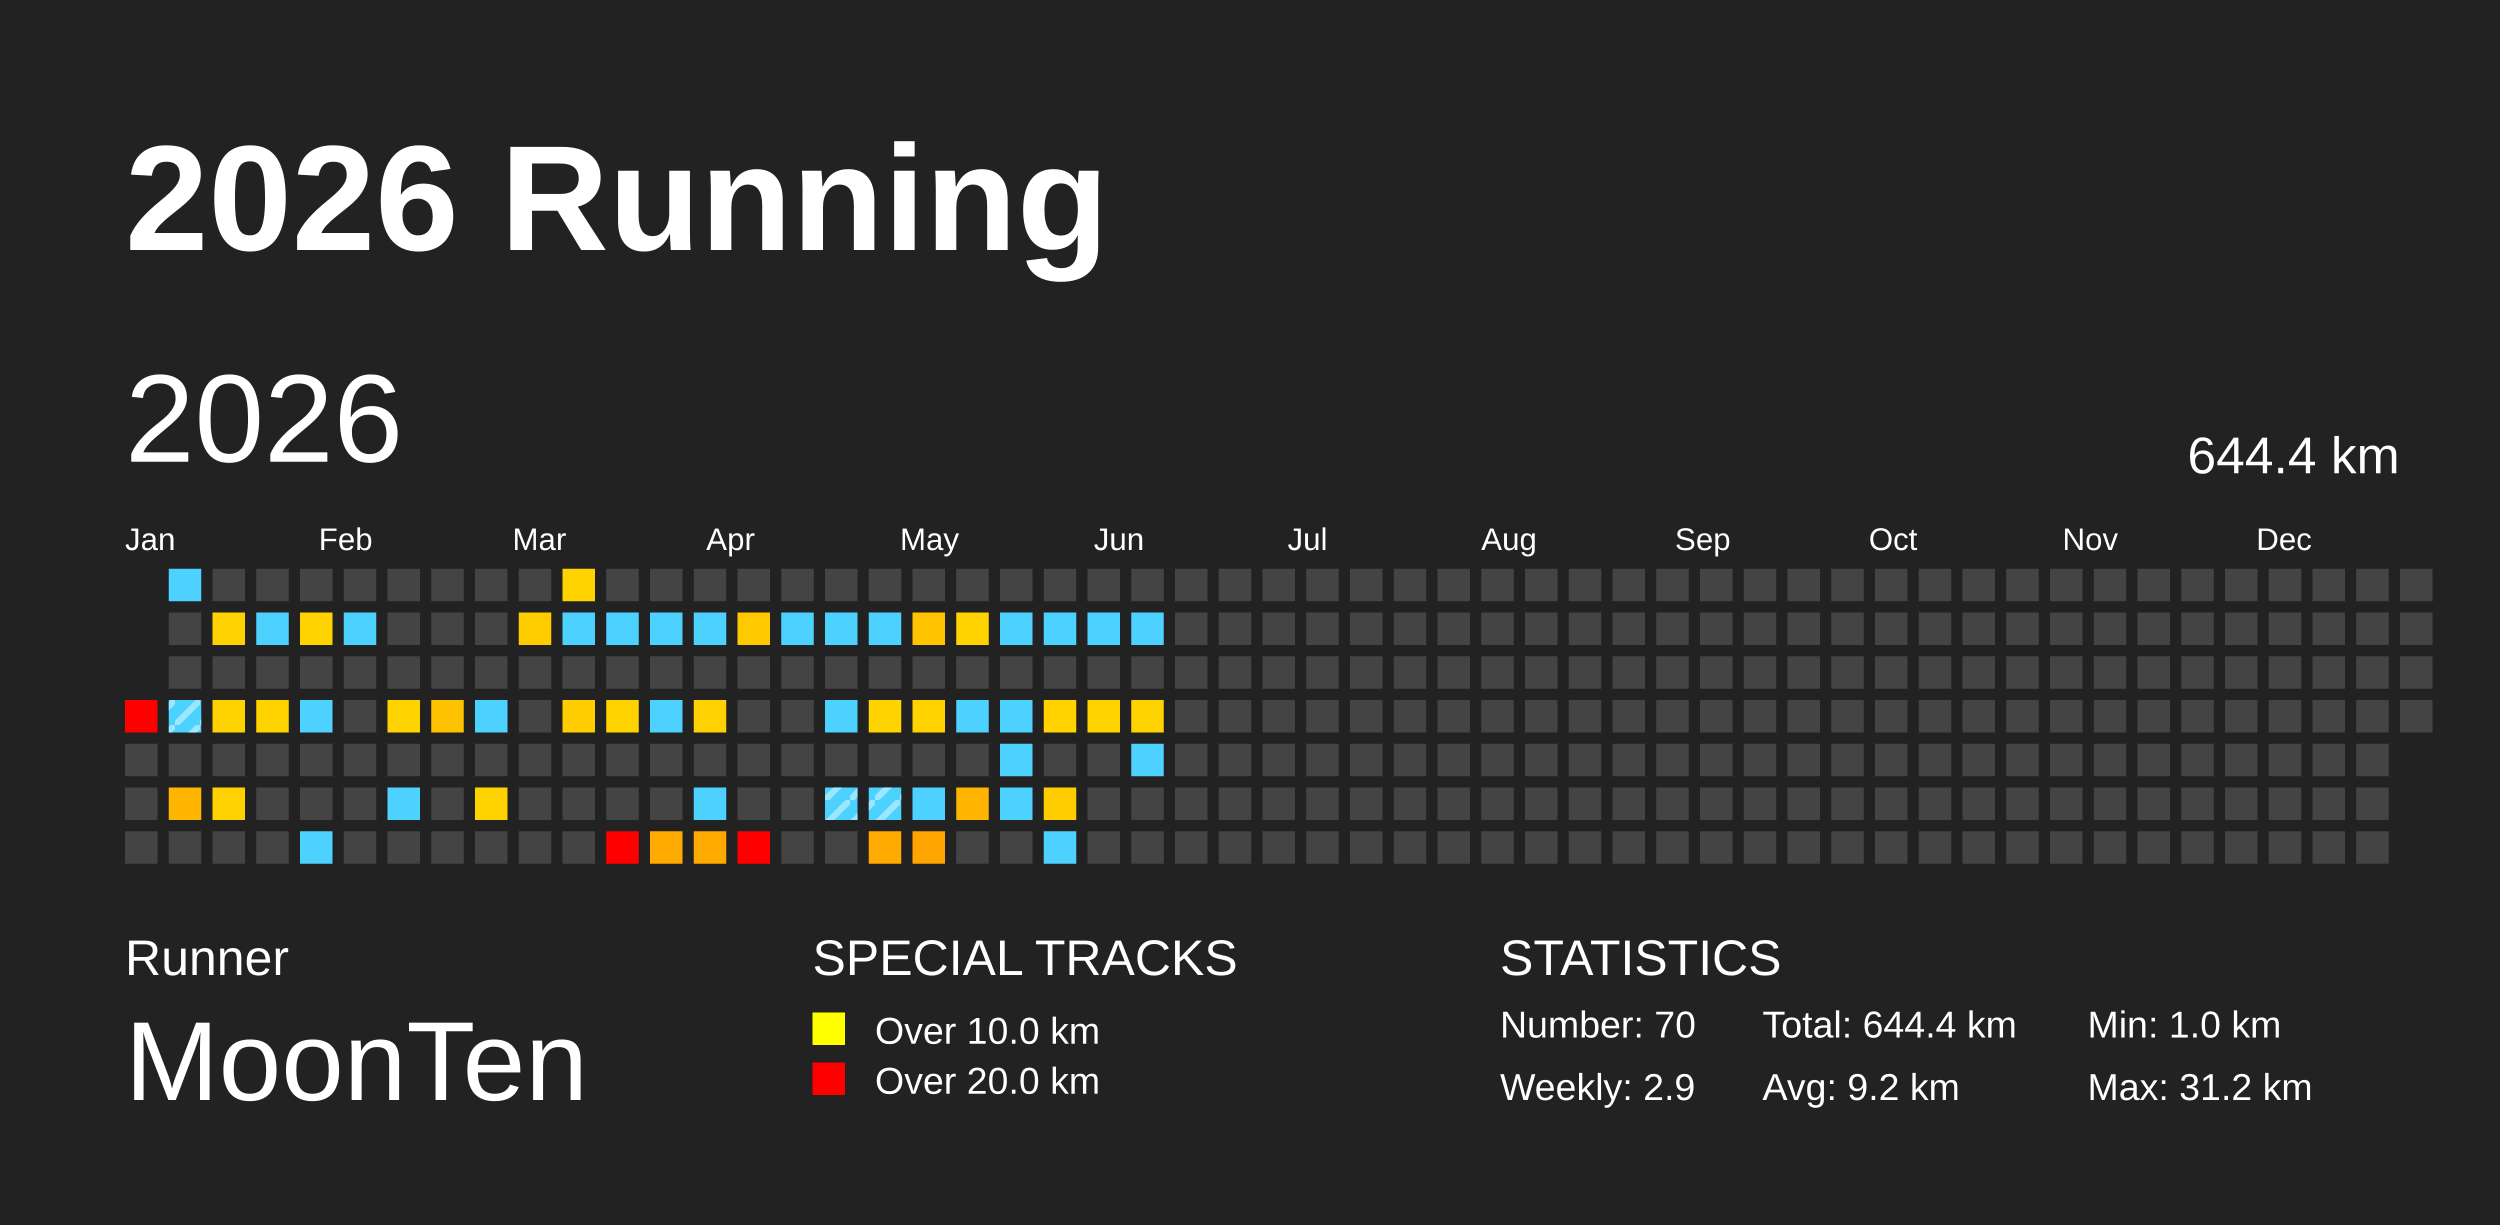
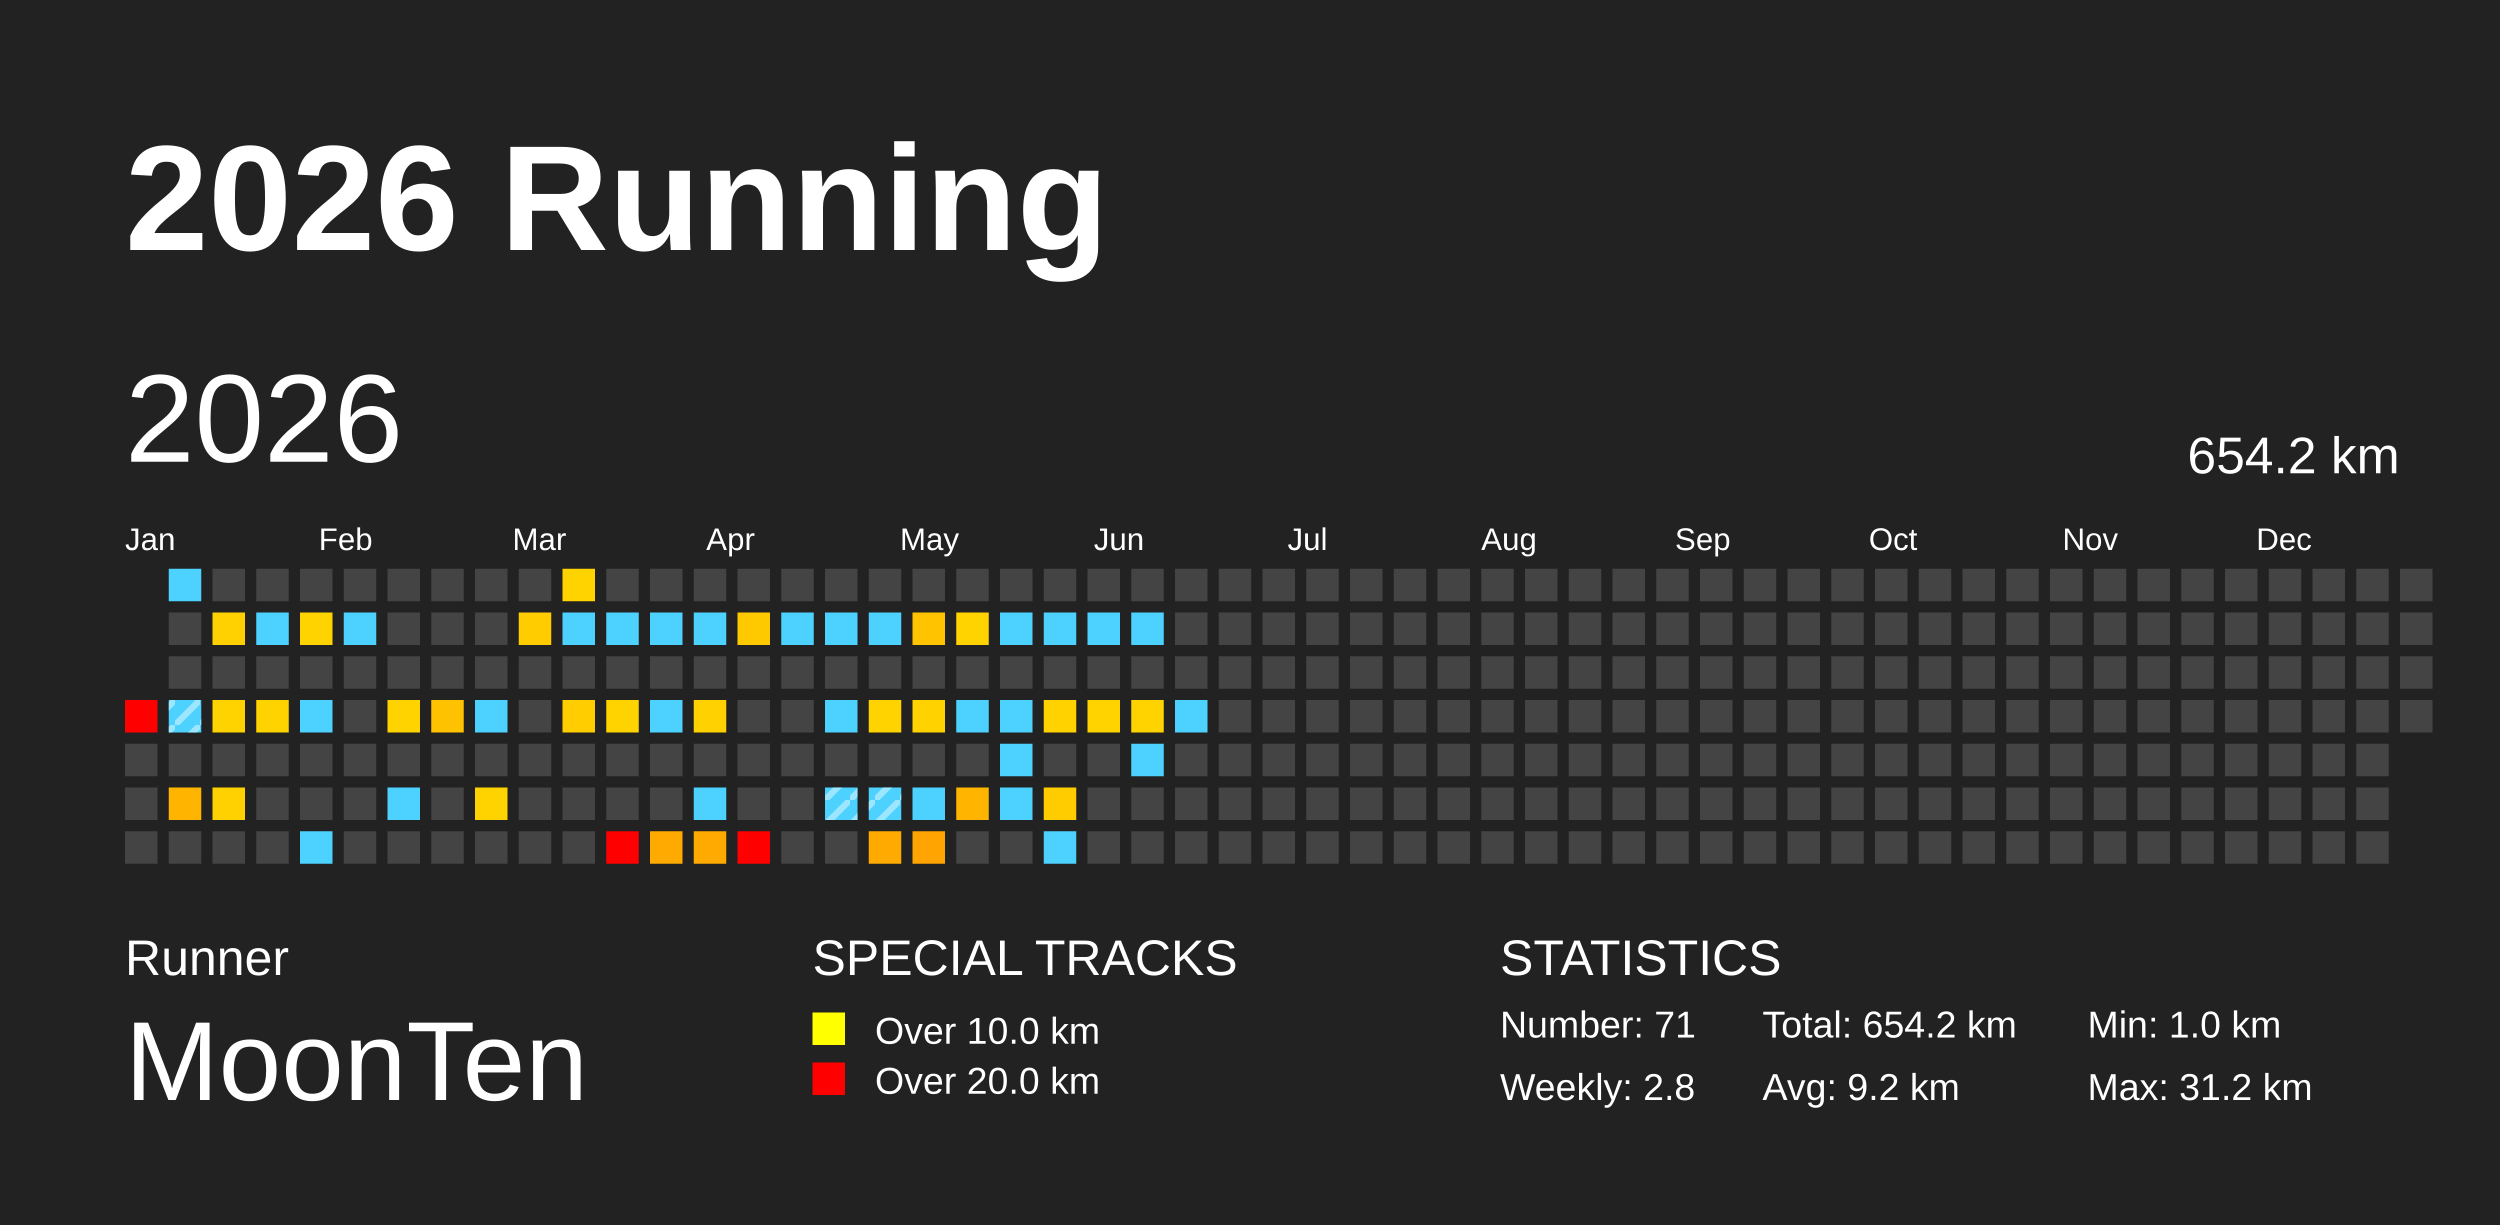
<svg xmlns="http://www.w3.org/2000/svg" baseProfile="full" height="98mm" version="1.1" viewBox="0,0,200,98" width="200mm">
  <defs>
    <pattern height="2" id="indoor-stripe" patternUnits="userSpaceOnUse" width="2">
      <line stroke="white" stroke-opacity="0.45" stroke-width="0.5" x1="0" x2="2" y1="2" y2="0" />
    </pattern>
  </defs>
  <rect fill="#222222" height="98" width="200" x="0" y="0" />
  <text fill="#FFFFFF" style="font-size:12px; font-family:Arial; font-weight:bold;" x="10" y="20">2026 Running</text>
  <text fill="#FFFFFF" style="font-size:4px; font-family:Arial" x="10" y="78">Runner</text>
  <text fill="#FFFFFF" style="font-size:9px; font-family:Arial" x="10" y="88">MoonTen</text>
  <text fill="#FFFFFF" style="font-size:4px; font-family:Arial" x="65" y="78">SPECIAL TRACKS</text>
  <rect fill="yellow" height="2.6" width="2.6" x="65" y="81" />
  <text fill="#FFFFFF" style="font-size:3px; font-family:Arial" x="70" y="83.5">Over 10.0 km</text>
  <rect fill="red" height="2.6" width="2.6" x="65" y="85" />
  <text fill="#FFFFFF" style="font-size:3px; font-family:Arial" x="70" y="87.5">Over 20.0 km</text>
  <text fill="#FFFFFF" style="font-size:4px; font-family:Arial" x="120" y="78">STATISTICS</text>
-   <text fill="#FFFFFF" style="font-size:3px; font-family:Arial" x="120" y="83">Number: 70</text>
-   <text fill="#FFFFFF" style="font-size:3px; font-family:Arial" x="120" y="88">Weekly: 2.9</text>
-   <text fill="#FFFFFF" style="font-size:3px; font-family:Arial" x="141" y="83">Total: 644.4 km</text>
+   <text fill="#FFFFFF" style="font-size:3px; font-family:Arial" x="120" y="83">Number: 71</text>
+   <text fill="#FFFFFF" style="font-size:3px; font-family:Arial" x="120" y="88">Weekly: 2.8</text>
+   <text fill="#FFFFFF" style="font-size:3px; font-family:Arial" x="141" y="83">Total: 654.2 km</text>
  <text fill="#FFFFFF" style="font-size:3px; font-family:Arial" x="141" y="88">Avg: 9.2 km</text>
  <text fill="#FFFFFF" style="font-size:3px; font-family:Arial" x="167" y="83">Min: 1.0 km</text>
  <text fill="#FFFFFF" style="font-size:3px; font-family:Arial" x="167" y="88">Max: 31.2 km</text>
  <text dominant-baseline="hanging" fill="#FFFFFF" style="font-size:10.0px; font-family:Arial;" x="10" y="30">2026</text>
-   <text dominant-baseline="hanging" fill="#FFFFFF" style="font-size:4.125px; font-family:Arial;" x="175" y="35">644.4 km</text>
+   <text dominant-baseline="hanging" fill="#FFFFFF" style="font-size:4.125px; font-family:Arial;" x="175" y="35">654.2 km</text>
  <text fill="#FFFFFF" style="font-size:2.5px; font-family:Arial" x="10.0" y="44">Jan</text>
  <text fill="#FFFFFF" style="font-size:2.5px; font-family:Arial" x="25.5" y="44">Feb</text>
  <text fill="#FFFFFF" style="font-size:2.5px; font-family:Arial" x="41.0" y="44">Mar</text>
  <text fill="#FFFFFF" style="font-size:2.5px; font-family:Arial" x="56.5" y="44">Apr</text>
  <text fill="#FFFFFF" style="font-size:2.5px; font-family:Arial" x="72.0" y="44">May</text>
  <text fill="#FFFFFF" style="font-size:2.5px; font-family:Arial" x="87.5" y="44">Jun</text>
  <text fill="#FFFFFF" style="font-size:2.5px; font-family:Arial" x="103.0" y="44">Jul</text>
  <text fill="#FFFFFF" style="font-size:2.5px; font-family:Arial" x="118.5" y="44">Aug</text>
  <text fill="#FFFFFF" style="font-size:2.5px; font-family:Arial" x="134.0" y="44">Sep</text>
  <text fill="#FFFFFF" style="font-size:2.5px; font-family:Arial" x="149.5" y="44">Oct</text>
  <text fill="#FFFFFF" style="font-size:2.5px; font-family:Arial" x="165.0" y="44">Nov</text>
  <text fill="#FFFFFF" style="font-size:2.5px; font-family:Arial" x="180.5" y="44">Dec</text>
  <rect fill="red" height="2.6" width="2.6" x="10.0" y="56.0" />
  <rect fill="#444444" height="2.6" width="2.6" x="10.0" y="59.5" />
  <rect fill="#444444" height="2.6" width="2.6" x="10.0" y="63.0" />
  <rect fill="#444444" height="2.6" width="2.6" x="10.0" y="66.5" />
  <rect fill="#4dd2ff" height="2.6" width="2.6" x="13.5" y="45.5" />
  <rect fill="#444444" height="2.6" width="2.6" x="13.5" y="49.0" />
  <rect fill="#444444" height="2.6" width="2.6" x="13.5" y="52.5" />
  <rect fill="#4dd2ff" height="2.6" width="2.6" x="13.5" y="56.0" />
  <rect fill="url(#indoor-stripe)" height="2.6" style="pointer-events: none;" width="2.6" x="13.5" y="56.0" />
  <rect fill="#444444" height="2.6" width="2.6" x="13.5" y="59.5" />
  <rect fill="#ffb500" height="2.6" width="2.6" x="13.5" y="63.0" />
  <rect fill="#444444" height="2.6" width="2.6" x="13.5" y="66.5" />
  <rect fill="#444444" height="2.6" width="2.6" x="17.0" y="45.5" />
  <rect fill="#ffd100" height="2.6" width="2.6" x="17.0" y="49.0" />
  <rect fill="#444444" height="2.6" width="2.6" x="17.0" y="52.5" />
  <rect fill="#ffd300" height="2.6" width="2.6" x="17.0" y="56.0" />
  <rect fill="#444444" height="2.6" width="2.6" x="17.0" y="59.5" />
  <rect fill="#ffd100" height="2.6" width="2.6" x="17.0" y="63.0" />
  <rect fill="#444444" height="2.6" width="2.6" x="17.0" y="66.5" />
  <rect fill="#444444" height="2.6" width="2.6" x="20.5" y="45.5" />
  <rect fill="#4dd2ff" height="2.6" width="2.6" x="20.5" y="49.0" />
  <rect fill="#444444" height="2.6" width="2.6" x="20.5" y="52.5" />
  <rect fill="#ffd300" height="2.6" width="2.6" x="20.5" y="56.0" />
  <rect fill="#444444" height="2.6" width="2.6" x="20.5" y="59.5" />
  <rect fill="#444444" height="2.6" width="2.6" x="20.5" y="63.0" />
  <rect fill="#444444" height="2.6" width="2.6" x="20.5" y="66.5" />
  <rect fill="#444444" height="2.6" width="2.6" x="24.0" y="45.5" />
  <rect fill="#ffd300" height="2.6" width="2.6" x="24.0" y="49.0" />
  <rect fill="#444444" height="2.6" width="2.6" x="24.0" y="52.5" />
  <rect fill="#4dd2ff" height="2.6" width="2.6" x="24.0" y="56.0" />
  <rect fill="#444444" height="2.6" width="2.6" x="24.0" y="59.5" />
  <rect fill="#444444" height="2.6" width="2.6" x="24.0" y="63.0" />
  <rect fill="#4dd2ff" height="2.6" width="2.6" x="24.0" y="66.5" />
  <rect fill="#444444" height="2.6" width="2.6" x="27.5" y="45.5" />
  <rect fill="#4dd2ff" height="2.6" width="2.6" x="27.5" y="49.0" />
  <rect fill="#444444" height="2.6" width="2.6" x="27.5" y="52.5" />
  <rect fill="#444444" height="2.6" width="2.6" x="27.5" y="56.0" />
  <rect fill="#444444" height="2.6" width="2.6" x="27.5" y="59.5" />
  <rect fill="#444444" height="2.6" width="2.6" x="27.5" y="63.0" />
  <rect fill="#444444" height="2.6" width="2.6" x="27.5" y="66.5" />
  <rect fill="#444444" height="2.6" width="2.6" x="31.0" y="45.5" />
  <rect fill="#444444" height="2.6" width="2.6" x="31.0" y="49.0" />
  <rect fill="#444444" height="2.6" width="2.6" x="31.0" y="52.5" />
  <rect fill="#ffd300" height="2.6" width="2.6" x="31.0" y="56.0" />
  <rect fill="#444444" height="2.6" width="2.6" x="31.0" y="59.5" />
  <rect fill="#4dd2ff" height="2.6" width="2.6" x="31.0" y="63.0" />
  <rect fill="#444444" height="2.6" width="2.6" x="31.0" y="66.5" />
  <rect fill="#444444" height="2.6" width="2.6" x="34.5" y="45.5" />
  <rect fill="#444444" height="2.6" width="2.6" x="34.5" y="49.0" />
  <rect fill="#444444" height="2.6" width="2.6" x="34.5" y="52.5" />
  <rect fill="#ffc200" height="2.6" width="2.6" x="34.5" y="56.0" />
  <rect fill="#444444" height="2.6" width="2.6" x="34.5" y="59.5" />
  <rect fill="#444444" height="2.6" width="2.6" x="34.5" y="63.0" />
  <rect fill="#444444" height="2.6" width="2.6" x="34.5" y="66.5" />
  <rect fill="#444444" height="2.6" width="2.6" x="38.0" y="45.5" />
  <rect fill="#444444" height="2.6" width="2.6" x="38.0" y="49.0" />
  <rect fill="#444444" height="2.6" width="2.6" x="38.0" y="52.5" />
  <rect fill="#4dd2ff" height="2.6" width="2.6" x="38.0" y="56.0" />
  <rect fill="#444444" height="2.6" width="2.6" x="38.0" y="59.5" />
  <rect fill="#ffd300" height="2.6" width="2.6" x="38.0" y="63.0" />
  <rect fill="#444444" height="2.6" width="2.6" x="38.0" y="66.5" />
  <rect fill="#444444" height="2.6" width="2.6" x="41.5" y="45.5" />
  <rect fill="#ffcc00" height="2.6" width="2.6" x="41.5" y="49.0" />
  <rect fill="#444444" height="2.6" width="2.6" x="41.5" y="52.5" />
  <rect fill="#444444" height="2.6" width="2.6" x="41.5" y="56.0" />
  <rect fill="#444444" height="2.6" width="2.6" x="41.5" y="59.5" />
  <rect fill="#444444" height="2.6" width="2.6" x="41.5" y="63.0" />
  <rect fill="#444444" height="2.6" width="2.6" x="41.5" y="66.5" />
  <rect fill="#ffd300" height="2.6" width="2.6" x="45.0" y="45.5" />
  <rect fill="#4dd2ff" height="2.6" width="2.6" x="45.0" y="49.0" />
  <rect fill="#444444" height="2.6" width="2.6" x="45.0" y="52.5" />
  <rect fill="#ffcd00" height="2.6" width="2.6" x="45.0" y="56.0" />
  <rect fill="#444444" height="2.6" width="2.6" x="45.0" y="59.5" />
  <rect fill="#444444" height="2.6" width="2.6" x="45.0" y="63.0" />
  <rect fill="#444444" height="2.6" width="2.6" x="45.0" y="66.5" />
  <rect fill="#444444" height="2.6" width="2.6" x="48.5" y="45.5" />
  <rect fill="#4dd2ff" height="2.6" width="2.6" x="48.5" y="49.0" />
  <rect fill="#444444" height="2.6" width="2.6" x="48.5" y="52.5" />
  <rect fill="#ffd300" height="2.6" width="2.6" x="48.5" y="56.0" />
  <rect fill="#444444" height="2.6" width="2.6" x="48.5" y="59.5" />
  <rect fill="#444444" height="2.6" width="2.6" x="48.5" y="63.0" />
  <rect fill="red" height="2.6" width="2.6" x="48.5" y="66.5" />
  <rect fill="#444444" height="2.6" width="2.6" x="52.0" y="45.5" />
  <rect fill="#4dd2ff" height="2.6" width="2.6" x="52.0" y="49.0" />
  <rect fill="#444444" height="2.6" width="2.6" x="52.0" y="52.5" />
  <rect fill="#4dd2ff" height="2.6" width="2.6" x="52.0" y="56.0" />
  <rect fill="#444444" height="2.6" width="2.6" x="52.0" y="59.5" />
  <rect fill="#444444" height="2.6" width="2.6" x="52.0" y="63.0" />
  <rect fill="#ffaa00" height="2.6" width="2.6" x="52.0" y="66.5" />
  <rect fill="#444444" height="2.6" width="2.6" x="55.5" y="45.5" />
  <rect fill="#4dd2ff" height="2.6" width="2.6" x="55.5" y="49.0" />
  <rect fill="#444444" height="2.6" width="2.6" x="55.5" y="52.5" />
  <rect fill="#ffd100" height="2.6" width="2.6" x="55.5" y="56.0" />
  <rect fill="#444444" height="2.6" width="2.6" x="55.5" y="59.5" />
  <rect fill="#4dd2ff" height="2.6" width="2.6" x="55.5" y="63.0" />
  <rect fill="#ffaa00" height="2.6" width="2.6" x="55.5" y="66.5" />
  <rect fill="#444444" height="2.6" width="2.6" x="59.0" y="45.5" />
  <rect fill="#ffc900" height="2.6" width="2.6" x="59.0" y="49.0" />
  <rect fill="#444444" height="2.6" width="2.6" x="59.0" y="52.5" />
  <rect fill="#444444" height="2.6" width="2.6" x="59.0" y="56.0" />
  <rect fill="#444444" height="2.6" width="2.6" x="59.0" y="59.5" />
  <rect fill="#444444" height="2.6" width="2.6" x="59.0" y="63.0" />
  <rect fill="red" height="2.6" width="2.6" x="59.0" y="66.5" />
  <rect fill="#444444" height="2.6" width="2.6" x="62.5" y="45.5" />
  <rect fill="#4dd2ff" height="2.6" width="2.6" x="62.5" y="49.0" />
  <rect fill="#444444" height="2.6" width="2.6" x="62.5" y="52.5" />
  <rect fill="#444444" height="2.6" width="2.6" x="62.5" y="56.0" />
  <rect fill="#444444" height="2.6" width="2.6" x="62.5" y="59.5" />
  <rect fill="#444444" height="2.6" width="2.6" x="62.5" y="63.0" />
  <rect fill="#444444" height="2.6" width="2.6" x="62.5" y="66.5" />
  <rect fill="#444444" height="2.6" width="2.6" x="66.0" y="45.5" />
  <rect fill="#4dd2ff" height="2.6" width="2.6" x="66.0" y="49.0" />
  <rect fill="#444444" height="2.6" width="2.6" x="66.0" y="52.5" />
  <rect fill="#4dd2ff" height="2.6" width="2.6" x="66.0" y="56.0" />
  <rect fill="#444444" height="2.6" width="2.6" x="66.0" y="59.5" />
  <rect fill="#4dd2ff" height="2.6" width="2.6" x="66.0" y="63.0" />
  <rect fill="url(#indoor-stripe)" height="2.6" style="pointer-events: none;" width="2.6" x="66.0" y="63.0" />
  <rect fill="#444444" height="2.6" width="2.6" x="66.0" y="66.5" />
  <rect fill="#444444" height="2.6" width="2.6" x="69.5" y="45.5" />
  <rect fill="#4dd2ff" height="2.6" width="2.6" x="69.5" y="49.0" />
  <rect fill="#444444" height="2.6" width="2.6" x="69.5" y="52.5" />
  <rect fill="#ffd300" height="2.6" width="2.6" x="69.5" y="56.0" />
  <rect fill="#444444" height="2.6" width="2.6" x="69.5" y="59.5" />
  <rect fill="#4dd2ff" height="2.6" width="2.6" x="69.5" y="63.0" />
  <rect fill="url(#indoor-stripe)" height="2.6" style="pointer-events: none;" width="2.6" x="69.5" y="63.0" />
  <rect fill="#ffaa00" height="2.6" width="2.6" x="69.5" y="66.5" />
  <rect fill="#444444" height="2.6" width="2.6" x="73.0" y="45.5" />
  <rect fill="#ffc300" height="2.6" width="2.6" x="73.0" y="49.0" />
  <rect fill="#444444" height="2.6" width="2.6" x="73.0" y="52.5" />
  <rect fill="#ffd200" height="2.6" width="2.6" x="73.0" y="56.0" />
  <rect fill="#444444" height="2.6" width="2.6" x="73.0" y="59.5" />
  <rect fill="#4dd2ff" height="2.6" width="2.6" x="73.0" y="63.0" />
  <rect fill="#ffa400" height="2.6" width="2.6" x="73.0" y="66.5" />
  <rect fill="#444444" height="2.6" width="2.6" x="76.5" y="45.5" />
  <rect fill="#ffd300" height="2.6" width="2.6" x="76.5" y="49.0" />
  <rect fill="#444444" height="2.6" width="2.6" x="76.5" y="52.5" />
  <rect fill="#4dd2ff" height="2.6" width="2.6" x="76.5" y="56.0" />
  <rect fill="#444444" height="2.6" width="2.6" x="76.5" y="59.5" />
  <rect fill="#ffb400" height="2.6" width="2.6" x="76.5" y="63.0" />
  <rect fill="#444444" height="2.6" width="2.6" x="76.5" y="66.5" />
  <rect fill="#444444" height="2.6" width="2.6" x="80.0" y="45.5" />
  <rect fill="#4dd2ff" height="2.6" width="2.6" x="80.0" y="49.0" />
  <rect fill="#444444" height="2.6" width="2.6" x="80.0" y="52.5" />
  <rect fill="#4dd2ff" height="2.6" width="2.6" x="80.0" y="56.0" />
  <rect fill="#4dd2ff" height="2.6" width="2.6" x="80.0" y="59.5" />
  <rect fill="#4dd2ff" height="2.6" width="2.6" x="80.0" y="63.0" />
  <rect fill="#444444" height="2.6" width="2.6" x="80.0" y="66.5" />
  <rect fill="#444444" height="2.6" width="2.6" x="83.5" y="45.5" />
  <rect fill="#4dd2ff" height="2.6" width="2.6" x="83.5" y="49.0" />
  <rect fill="#444444" height="2.6" width="2.6" x="83.5" y="52.5" />
  <rect fill="#ffd200" height="2.6" width="2.6" x="83.5" y="56.0" />
  <rect fill="#444444" height="2.6" width="2.6" x="83.5" y="59.5" />
  <rect fill="#ffcc00" height="2.6" width="2.6" x="83.5" y="63.0" />
  <rect fill="#4dd2ff" height="2.6" width="2.6" x="83.5" y="66.5" />
  <rect fill="#444444" height="2.6" width="2.6" x="87.0" y="45.5" />
  <rect fill="#4dd2ff" height="2.6" width="2.6" x="87.0" y="49.0" />
  <rect fill="#444444" height="2.6" width="2.6" x="87.0" y="52.5" />
  <rect fill="#ffd300" height="2.6" width="2.6" x="87.0" y="56.0" />
  <rect fill="#444444" height="2.6" width="2.6" x="87.0" y="59.5" />
  <rect fill="#444444" height="2.6" width="2.6" x="87.0" y="63.0" />
  <rect fill="#444444" height="2.6" width="2.6" x="87.0" y="66.5" />
  <rect fill="#444444" height="2.6" width="2.6" x="90.5" y="45.5" />
  <rect fill="#4dd2ff" height="2.6" width="2.6" x="90.5" y="49.0" />
  <rect fill="#444444" height="2.6" width="2.6" x="90.5" y="52.5" />
  <rect fill="#ffd300" height="2.6" width="2.6" x="90.5" y="56.0" />
  <rect fill="#4dd2ff" height="2.6" width="2.6" x="90.5" y="59.5" />
  <rect fill="#444444" height="2.6" width="2.6" x="90.5" y="63.0" />
  <rect fill="#444444" height="2.6" width="2.6" x="90.5" y="66.5" />
  <rect fill="#444444" height="2.6" width="2.6" x="94.0" y="45.5" />
  <rect fill="#444444" height="2.6" width="2.6" x="94.0" y="49.0" />
  <rect fill="#444444" height="2.6" width="2.6" x="94.0" y="52.5" />
-   <rect fill="#444444" height="2.6" width="2.6" x="94.0" y="56.0" />
+   <rect fill="#4dd2ff" height="2.6" width="2.6" x="94.0" y="56.0" />
  <rect fill="#444444" height="2.6" width="2.6" x="94.0" y="59.5" />
  <rect fill="#444444" height="2.6" width="2.6" x="94.0" y="63.0" />
  <rect fill="#444444" height="2.6" width="2.6" x="94.0" y="66.5" />
  <rect fill="#444444" height="2.6" width="2.6" x="97.5" y="45.5" />
  <rect fill="#444444" height="2.6" width="2.6" x="97.5" y="49.0" />
  <rect fill="#444444" height="2.6" width="2.6" x="97.5" y="52.5" />
  <rect fill="#444444" height="2.6" width="2.6" x="97.5" y="56.0" />
  <rect fill="#444444" height="2.6" width="2.6" x="97.5" y="59.5" />
  <rect fill="#444444" height="2.6" width="2.6" x="97.5" y="63.0" />
  <rect fill="#444444" height="2.6" width="2.6" x="97.5" y="66.5" />
  <rect fill="#444444" height="2.6" width="2.6" x="101.0" y="45.5" />
  <rect fill="#444444" height="2.6" width="2.6" x="101.0" y="49.0" />
  <rect fill="#444444" height="2.6" width="2.6" x="101.0" y="52.5" />
  <rect fill="#444444" height="2.6" width="2.6" x="101.0" y="56.0" />
  <rect fill="#444444" height="2.6" width="2.6" x="101.0" y="59.5" />
  <rect fill="#444444" height="2.6" width="2.6" x="101.0" y="63.0" />
  <rect fill="#444444" height="2.6" width="2.6" x="101.0" y="66.5" />
  <rect fill="#444444" height="2.6" width="2.6" x="104.5" y="45.5" />
  <rect fill="#444444" height="2.6" width="2.6" x="104.5" y="49.0" />
  <rect fill="#444444" height="2.6" width="2.6" x="104.5" y="52.5" />
  <rect fill="#444444" height="2.6" width="2.6" x="104.5" y="56.0" />
  <rect fill="#444444" height="2.6" width="2.6" x="104.5" y="59.5" />
  <rect fill="#444444" height="2.6" width="2.6" x="104.5" y="63.0" />
  <rect fill="#444444" height="2.6" width="2.6" x="104.5" y="66.5" />
  <rect fill="#444444" height="2.6" width="2.6" x="108.0" y="45.5" />
  <rect fill="#444444" height="2.6" width="2.6" x="108.0" y="49.0" />
  <rect fill="#444444" height="2.6" width="2.6" x="108.0" y="52.5" />
  <rect fill="#444444" height="2.6" width="2.6" x="108.0" y="56.0" />
  <rect fill="#444444" height="2.6" width="2.6" x="108.0" y="59.5" />
  <rect fill="#444444" height="2.6" width="2.6" x="108.0" y="63.0" />
  <rect fill="#444444" height="2.6" width="2.6" x="108.0" y="66.5" />
  <rect fill="#444444" height="2.6" width="2.6" x="111.5" y="45.5" />
  <rect fill="#444444" height="2.6" width="2.6" x="111.5" y="49.0" />
  <rect fill="#444444" height="2.6" width="2.6" x="111.5" y="52.5" />
  <rect fill="#444444" height="2.6" width="2.6" x="111.5" y="56.0" />
  <rect fill="#444444" height="2.6" width="2.6" x="111.5" y="59.5" />
  <rect fill="#444444" height="2.6" width="2.6" x="111.5" y="63.0" />
  <rect fill="#444444" height="2.6" width="2.6" x="111.5" y="66.5" />
  <rect fill="#444444" height="2.6" width="2.6" x="115.0" y="45.5" />
  <rect fill="#444444" height="2.6" width="2.6" x="115.0" y="49.0" />
  <rect fill="#444444" height="2.6" width="2.6" x="115.0" y="52.5" />
  <rect fill="#444444" height="2.6" width="2.6" x="115.0" y="56.0" />
  <rect fill="#444444" height="2.6" width="2.6" x="115.0" y="59.5" />
  <rect fill="#444444" height="2.6" width="2.6" x="115.0" y="63.0" />
  <rect fill="#444444" height="2.6" width="2.6" x="115.0" y="66.5" />
  <rect fill="#444444" height="2.6" width="2.6" x="118.5" y="45.5" />
  <rect fill="#444444" height="2.6" width="2.6" x="118.5" y="49.0" />
  <rect fill="#444444" height="2.6" width="2.6" x="118.5" y="52.5" />
  <rect fill="#444444" height="2.6" width="2.6" x="118.5" y="56.0" />
  <rect fill="#444444" height="2.6" width="2.6" x="118.5" y="59.5" />
  <rect fill="#444444" height="2.6" width="2.6" x="118.5" y="63.0" />
  <rect fill="#444444" height="2.6" width="2.6" x="118.5" y="66.5" />
  <rect fill="#444444" height="2.6" width="2.6" x="122.0" y="45.5" />
  <rect fill="#444444" height="2.6" width="2.6" x="122.0" y="49.0" />
  <rect fill="#444444" height="2.6" width="2.6" x="122.0" y="52.5" />
  <rect fill="#444444" height="2.6" width="2.6" x="122.0" y="56.0" />
  <rect fill="#444444" height="2.6" width="2.6" x="122.0" y="59.5" />
  <rect fill="#444444" height="2.6" width="2.6" x="122.0" y="63.0" />
  <rect fill="#444444" height="2.6" width="2.6" x="122.0" y="66.5" />
  <rect fill="#444444" height="2.6" width="2.6" x="125.5" y="45.5" />
  <rect fill="#444444" height="2.6" width="2.6" x="125.5" y="49.0" />
  <rect fill="#444444" height="2.6" width="2.6" x="125.5" y="52.5" />
  <rect fill="#444444" height="2.6" width="2.6" x="125.5" y="56.0" />
  <rect fill="#444444" height="2.6" width="2.6" x="125.5" y="59.5" />
  <rect fill="#444444" height="2.6" width="2.6" x="125.5" y="63.0" />
  <rect fill="#444444" height="2.6" width="2.6" x="125.5" y="66.5" />
  <rect fill="#444444" height="2.6" width="2.6" x="129.0" y="45.5" />
  <rect fill="#444444" height="2.6" width="2.6" x="129.0" y="49.0" />
  <rect fill="#444444" height="2.6" width="2.6" x="129.0" y="52.5" />
  <rect fill="#444444" height="2.6" width="2.6" x="129.0" y="56.0" />
  <rect fill="#444444" height="2.6" width="2.6" x="129.0" y="59.5" />
  <rect fill="#444444" height="2.6" width="2.6" x="129.0" y="63.0" />
  <rect fill="#444444" height="2.6" width="2.6" x="129.0" y="66.5" />
  <rect fill="#444444" height="2.6" width="2.6" x="132.5" y="45.5" />
  <rect fill="#444444" height="2.6" width="2.6" x="132.5" y="49.0" />
  <rect fill="#444444" height="2.6" width="2.6" x="132.5" y="52.5" />
  <rect fill="#444444" height="2.6" width="2.6" x="132.5" y="56.0" />
  <rect fill="#444444" height="2.6" width="2.6" x="132.5" y="59.5" />
  <rect fill="#444444" height="2.6" width="2.6" x="132.5" y="63.0" />
  <rect fill="#444444" height="2.6" width="2.6" x="132.5" y="66.5" />
  <rect fill="#444444" height="2.6" width="2.6" x="136.0" y="45.5" />
  <rect fill="#444444" height="2.6" width="2.6" x="136.0" y="49.0" />
  <rect fill="#444444" height="2.6" width="2.6" x="136.0" y="52.5" />
  <rect fill="#444444" height="2.6" width="2.6" x="136.0" y="56.0" />
  <rect fill="#444444" height="2.6" width="2.6" x="136.0" y="59.5" />
  <rect fill="#444444" height="2.6" width="2.6" x="136.0" y="63.0" />
  <rect fill="#444444" height="2.6" width="2.6" x="136.0" y="66.5" />
  <rect fill="#444444" height="2.6" width="2.6" x="139.5" y="45.5" />
  <rect fill="#444444" height="2.6" width="2.6" x="139.5" y="49.0" />
  <rect fill="#444444" height="2.6" width="2.6" x="139.5" y="52.5" />
  <rect fill="#444444" height="2.6" width="2.6" x="139.5" y="56.0" />
  <rect fill="#444444" height="2.6" width="2.6" x="139.5" y="59.5" />
  <rect fill="#444444" height="2.6" width="2.6" x="139.5" y="63.0" />
  <rect fill="#444444" height="2.6" width="2.6" x="139.5" y="66.5" />
  <rect fill="#444444" height="2.6" width="2.6" x="143.0" y="45.5" />
  <rect fill="#444444" height="2.6" width="2.6" x="143.0" y="49.0" />
  <rect fill="#444444" height="2.6" width="2.6" x="143.0" y="52.5" />
  <rect fill="#444444" height="2.6" width="2.6" x="143.0" y="56.0" />
  <rect fill="#444444" height="2.6" width="2.6" x="143.0" y="59.5" />
  <rect fill="#444444" height="2.6" width="2.6" x="143.0" y="63.0" />
  <rect fill="#444444" height="2.6" width="2.6" x="143.0" y="66.5" />
  <rect fill="#444444" height="2.6" width="2.6" x="146.5" y="45.5" />
  <rect fill="#444444" height="2.6" width="2.6" x="146.5" y="49.0" />
  <rect fill="#444444" height="2.6" width="2.6" x="146.5" y="52.5" />
  <rect fill="#444444" height="2.6" width="2.6" x="146.5" y="56.0" />
  <rect fill="#444444" height="2.6" width="2.6" x="146.5" y="59.5" />
  <rect fill="#444444" height="2.6" width="2.6" x="146.5" y="63.0" />
  <rect fill="#444444" height="2.6" width="2.6" x="146.5" y="66.5" />
  <rect fill="#444444" height="2.6" width="2.6" x="150.0" y="45.5" />
  <rect fill="#444444" height="2.6" width="2.6" x="150.0" y="49.0" />
  <rect fill="#444444" height="2.6" width="2.6" x="150.0" y="52.5" />
  <rect fill="#444444" height="2.6" width="2.6" x="150.0" y="56.0" />
  <rect fill="#444444" height="2.6" width="2.6" x="150.0" y="59.5" />
  <rect fill="#444444" height="2.6" width="2.6" x="150.0" y="63.0" />
  <rect fill="#444444" height="2.6" width="2.6" x="150.0" y="66.5" />
  <rect fill="#444444" height="2.6" width="2.6" x="153.5" y="45.5" />
  <rect fill="#444444" height="2.6" width="2.6" x="153.5" y="49.0" />
  <rect fill="#444444" height="2.6" width="2.6" x="153.5" y="52.5" />
  <rect fill="#444444" height="2.6" width="2.6" x="153.5" y="56.0" />
  <rect fill="#444444" height="2.6" width="2.6" x="153.5" y="59.5" />
  <rect fill="#444444" height="2.6" width="2.6" x="153.5" y="63.0" />
  <rect fill="#444444" height="2.6" width="2.6" x="153.5" y="66.5" />
  <rect fill="#444444" height="2.6" width="2.6" x="157.0" y="45.5" />
  <rect fill="#444444" height="2.6" width="2.6" x="157.0" y="49.0" />
  <rect fill="#444444" height="2.6" width="2.6" x="157.0" y="52.5" />
  <rect fill="#444444" height="2.6" width="2.6" x="157.0" y="56.0" />
  <rect fill="#444444" height="2.6" width="2.6" x="157.0" y="59.5" />
  <rect fill="#444444" height="2.6" width="2.6" x="157.0" y="63.0" />
  <rect fill="#444444" height="2.6" width="2.6" x="157.0" y="66.5" />
  <rect fill="#444444" height="2.6" width="2.6" x="160.5" y="45.5" />
  <rect fill="#444444" height="2.6" width="2.6" x="160.5" y="49.0" />
  <rect fill="#444444" height="2.6" width="2.6" x="160.5" y="52.5" />
  <rect fill="#444444" height="2.6" width="2.6" x="160.5" y="56.0" />
  <rect fill="#444444" height="2.6" width="2.6" x="160.5" y="59.5" />
  <rect fill="#444444" height="2.6" width="2.6" x="160.5" y="63.0" />
  <rect fill="#444444" height="2.6" width="2.6" x="160.5" y="66.5" />
  <rect fill="#444444" height="2.6" width="2.6" x="164.0" y="45.5" />
  <rect fill="#444444" height="2.6" width="2.6" x="164.0" y="49.0" />
  <rect fill="#444444" height="2.6" width="2.6" x="164.0" y="52.5" />
  <rect fill="#444444" height="2.6" width="2.6" x="164.0" y="56.0" />
  <rect fill="#444444" height="2.6" width="2.6" x="164.0" y="59.5" />
  <rect fill="#444444" height="2.6" width="2.6" x="164.0" y="63.0" />
  <rect fill="#444444" height="2.6" width="2.6" x="164.0" y="66.5" />
  <rect fill="#444444" height="2.6" width="2.6" x="167.5" y="45.5" />
  <rect fill="#444444" height="2.6" width="2.6" x="167.5" y="49.0" />
  <rect fill="#444444" height="2.6" width="2.6" x="167.5" y="52.5" />
  <rect fill="#444444" height="2.6" width="2.6" x="167.5" y="56.0" />
  <rect fill="#444444" height="2.6" width="2.6" x="167.5" y="59.5" />
  <rect fill="#444444" height="2.6" width="2.6" x="167.5" y="63.0" />
  <rect fill="#444444" height="2.6" width="2.6" x="167.5" y="66.5" />
  <rect fill="#444444" height="2.6" width="2.6" x="171.0" y="45.5" />
  <rect fill="#444444" height="2.6" width="2.6" x="171.0" y="49.0" />
  <rect fill="#444444" height="2.6" width="2.6" x="171.0" y="52.5" />
  <rect fill="#444444" height="2.6" width="2.6" x="171.0" y="56.0" />
  <rect fill="#444444" height="2.6" width="2.6" x="171.0" y="59.5" />
  <rect fill="#444444" height="2.6" width="2.6" x="171.0" y="63.0" />
  <rect fill="#444444" height="2.6" width="2.6" x="171.0" y="66.5" />
  <rect fill="#444444" height="2.6" width="2.6" x="174.5" y="45.5" />
  <rect fill="#444444" height="2.6" width="2.6" x="174.5" y="49.0" />
  <rect fill="#444444" height="2.6" width="2.6" x="174.5" y="52.5" />
  <rect fill="#444444" height="2.6" width="2.6" x="174.5" y="56.0" />
  <rect fill="#444444" height="2.6" width="2.6" x="174.5" y="59.5" />
  <rect fill="#444444" height="2.6" width="2.6" x="174.5" y="63.0" />
  <rect fill="#444444" height="2.6" width="2.6" x="174.5" y="66.5" />
  <rect fill="#444444" height="2.6" width="2.6" x="178.0" y="45.5" />
  <rect fill="#444444" height="2.6" width="2.6" x="178.0" y="49.0" />
  <rect fill="#444444" height="2.6" width="2.6" x="178.0" y="52.5" />
  <rect fill="#444444" height="2.6" width="2.6" x="178.0" y="56.0" />
  <rect fill="#444444" height="2.6" width="2.6" x="178.0" y="59.5" />
  <rect fill="#444444" height="2.6" width="2.6" x="178.0" y="63.0" />
  <rect fill="#444444" height="2.6" width="2.6" x="178.0" y="66.5" />
  <rect fill="#444444" height="2.6" width="2.6" x="181.5" y="45.5" />
  <rect fill="#444444" height="2.6" width="2.6" x="181.5" y="49.0" />
  <rect fill="#444444" height="2.6" width="2.6" x="181.5" y="52.5" />
  <rect fill="#444444" height="2.6" width="2.6" x="181.5" y="56.0" />
  <rect fill="#444444" height="2.6" width="2.6" x="181.5" y="59.5" />
  <rect fill="#444444" height="2.6" width="2.6" x="181.5" y="63.0" />
  <rect fill="#444444" height="2.6" width="2.6" x="181.5" y="66.5" />
  <rect fill="#444444" height="2.6" width="2.6" x="185.0" y="45.5" />
  <rect fill="#444444" height="2.6" width="2.6" x="185.0" y="49.0" />
  <rect fill="#444444" height="2.6" width="2.6" x="185.0" y="52.5" />
  <rect fill="#444444" height="2.6" width="2.6" x="185.0" y="56.0" />
  <rect fill="#444444" height="2.6" width="2.6" x="185.0" y="59.5" />
  <rect fill="#444444" height="2.6" width="2.6" x="185.0" y="63.0" />
  <rect fill="#444444" height="2.6" width="2.6" x="185.0" y="66.5" />
  <rect fill="#444444" height="2.6" width="2.6" x="188.5" y="45.5" />
  <rect fill="#444444" height="2.6" width="2.6" x="188.5" y="49.0" />
  <rect fill="#444444" height="2.6" width="2.6" x="188.5" y="52.5" />
  <rect fill="#444444" height="2.6" width="2.6" x="188.5" y="56.0" />
  <rect fill="#444444" height="2.6" width="2.6" x="188.5" y="59.5" />
  <rect fill="#444444" height="2.6" width="2.6" x="188.5" y="63.0" />
  <rect fill="#444444" height="2.6" width="2.6" x="188.5" y="66.5" />
  <rect fill="#444444" height="2.6" width="2.6" x="192.0" y="45.5" />
  <rect fill="#444444" height="2.6" width="2.6" x="192.0" y="49.0" />
  <rect fill="#444444" height="2.6" width="2.6" x="192.0" y="52.5" />
  <rect fill="#444444" height="2.6" width="2.6" x="192.0" y="56.0" />
</svg>
